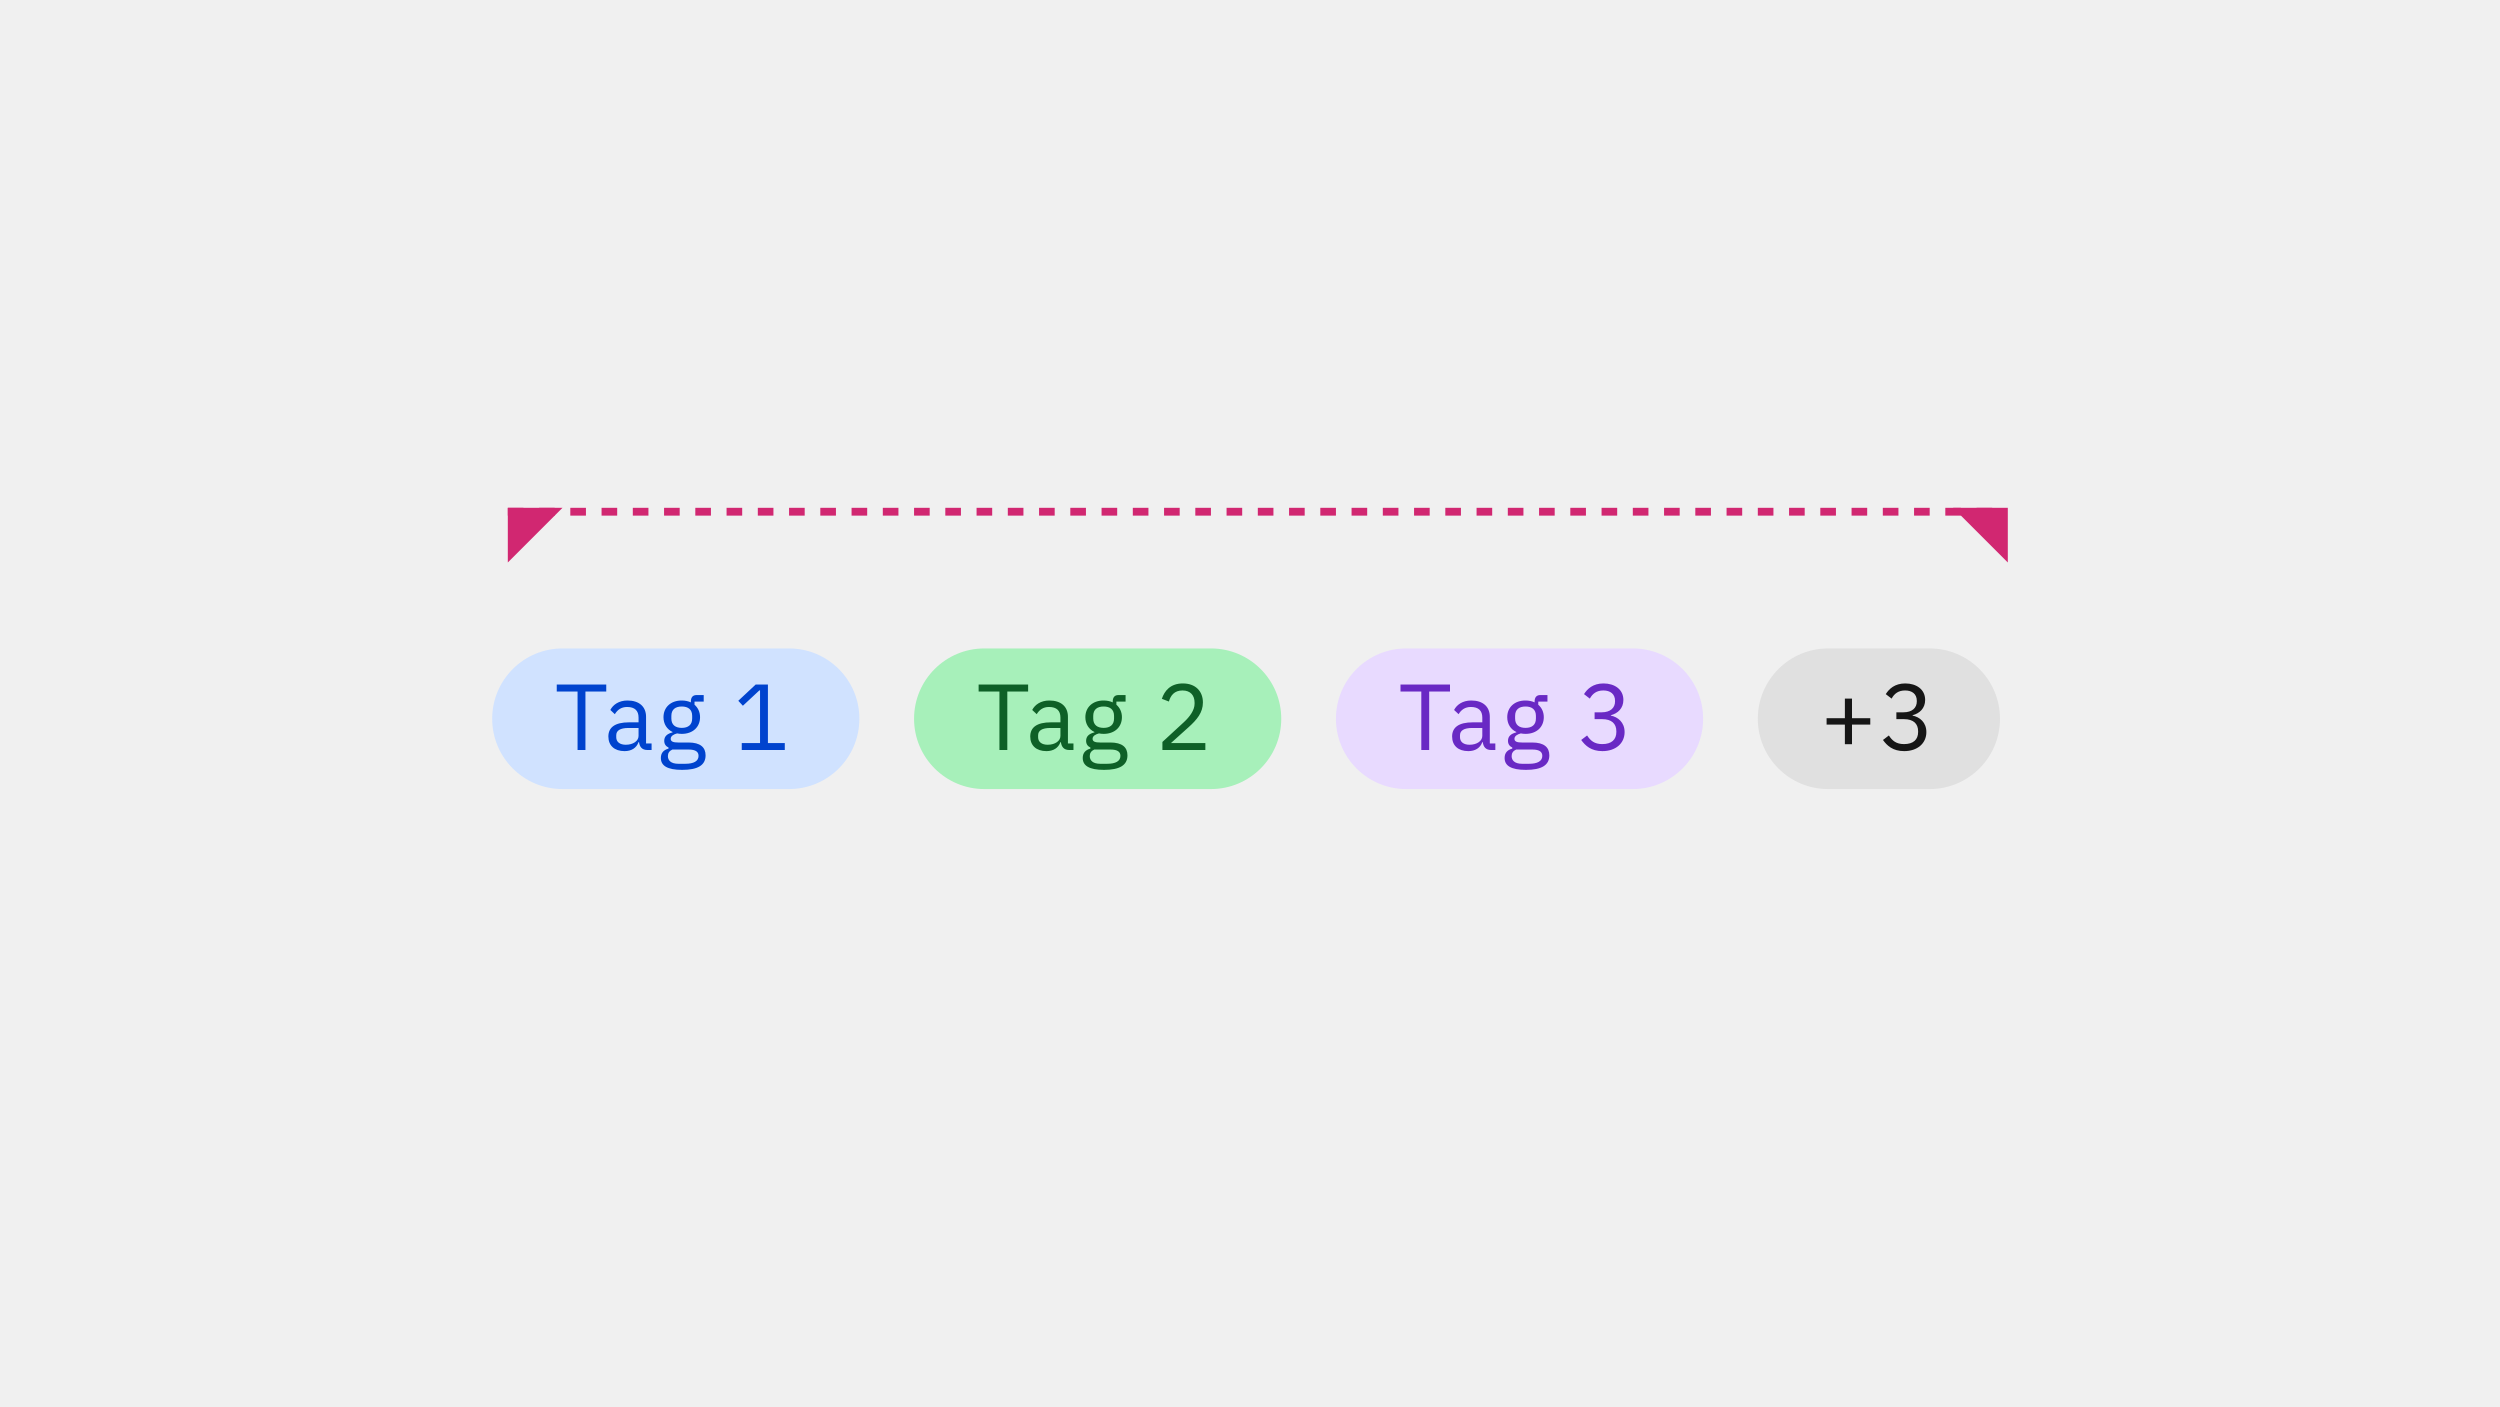
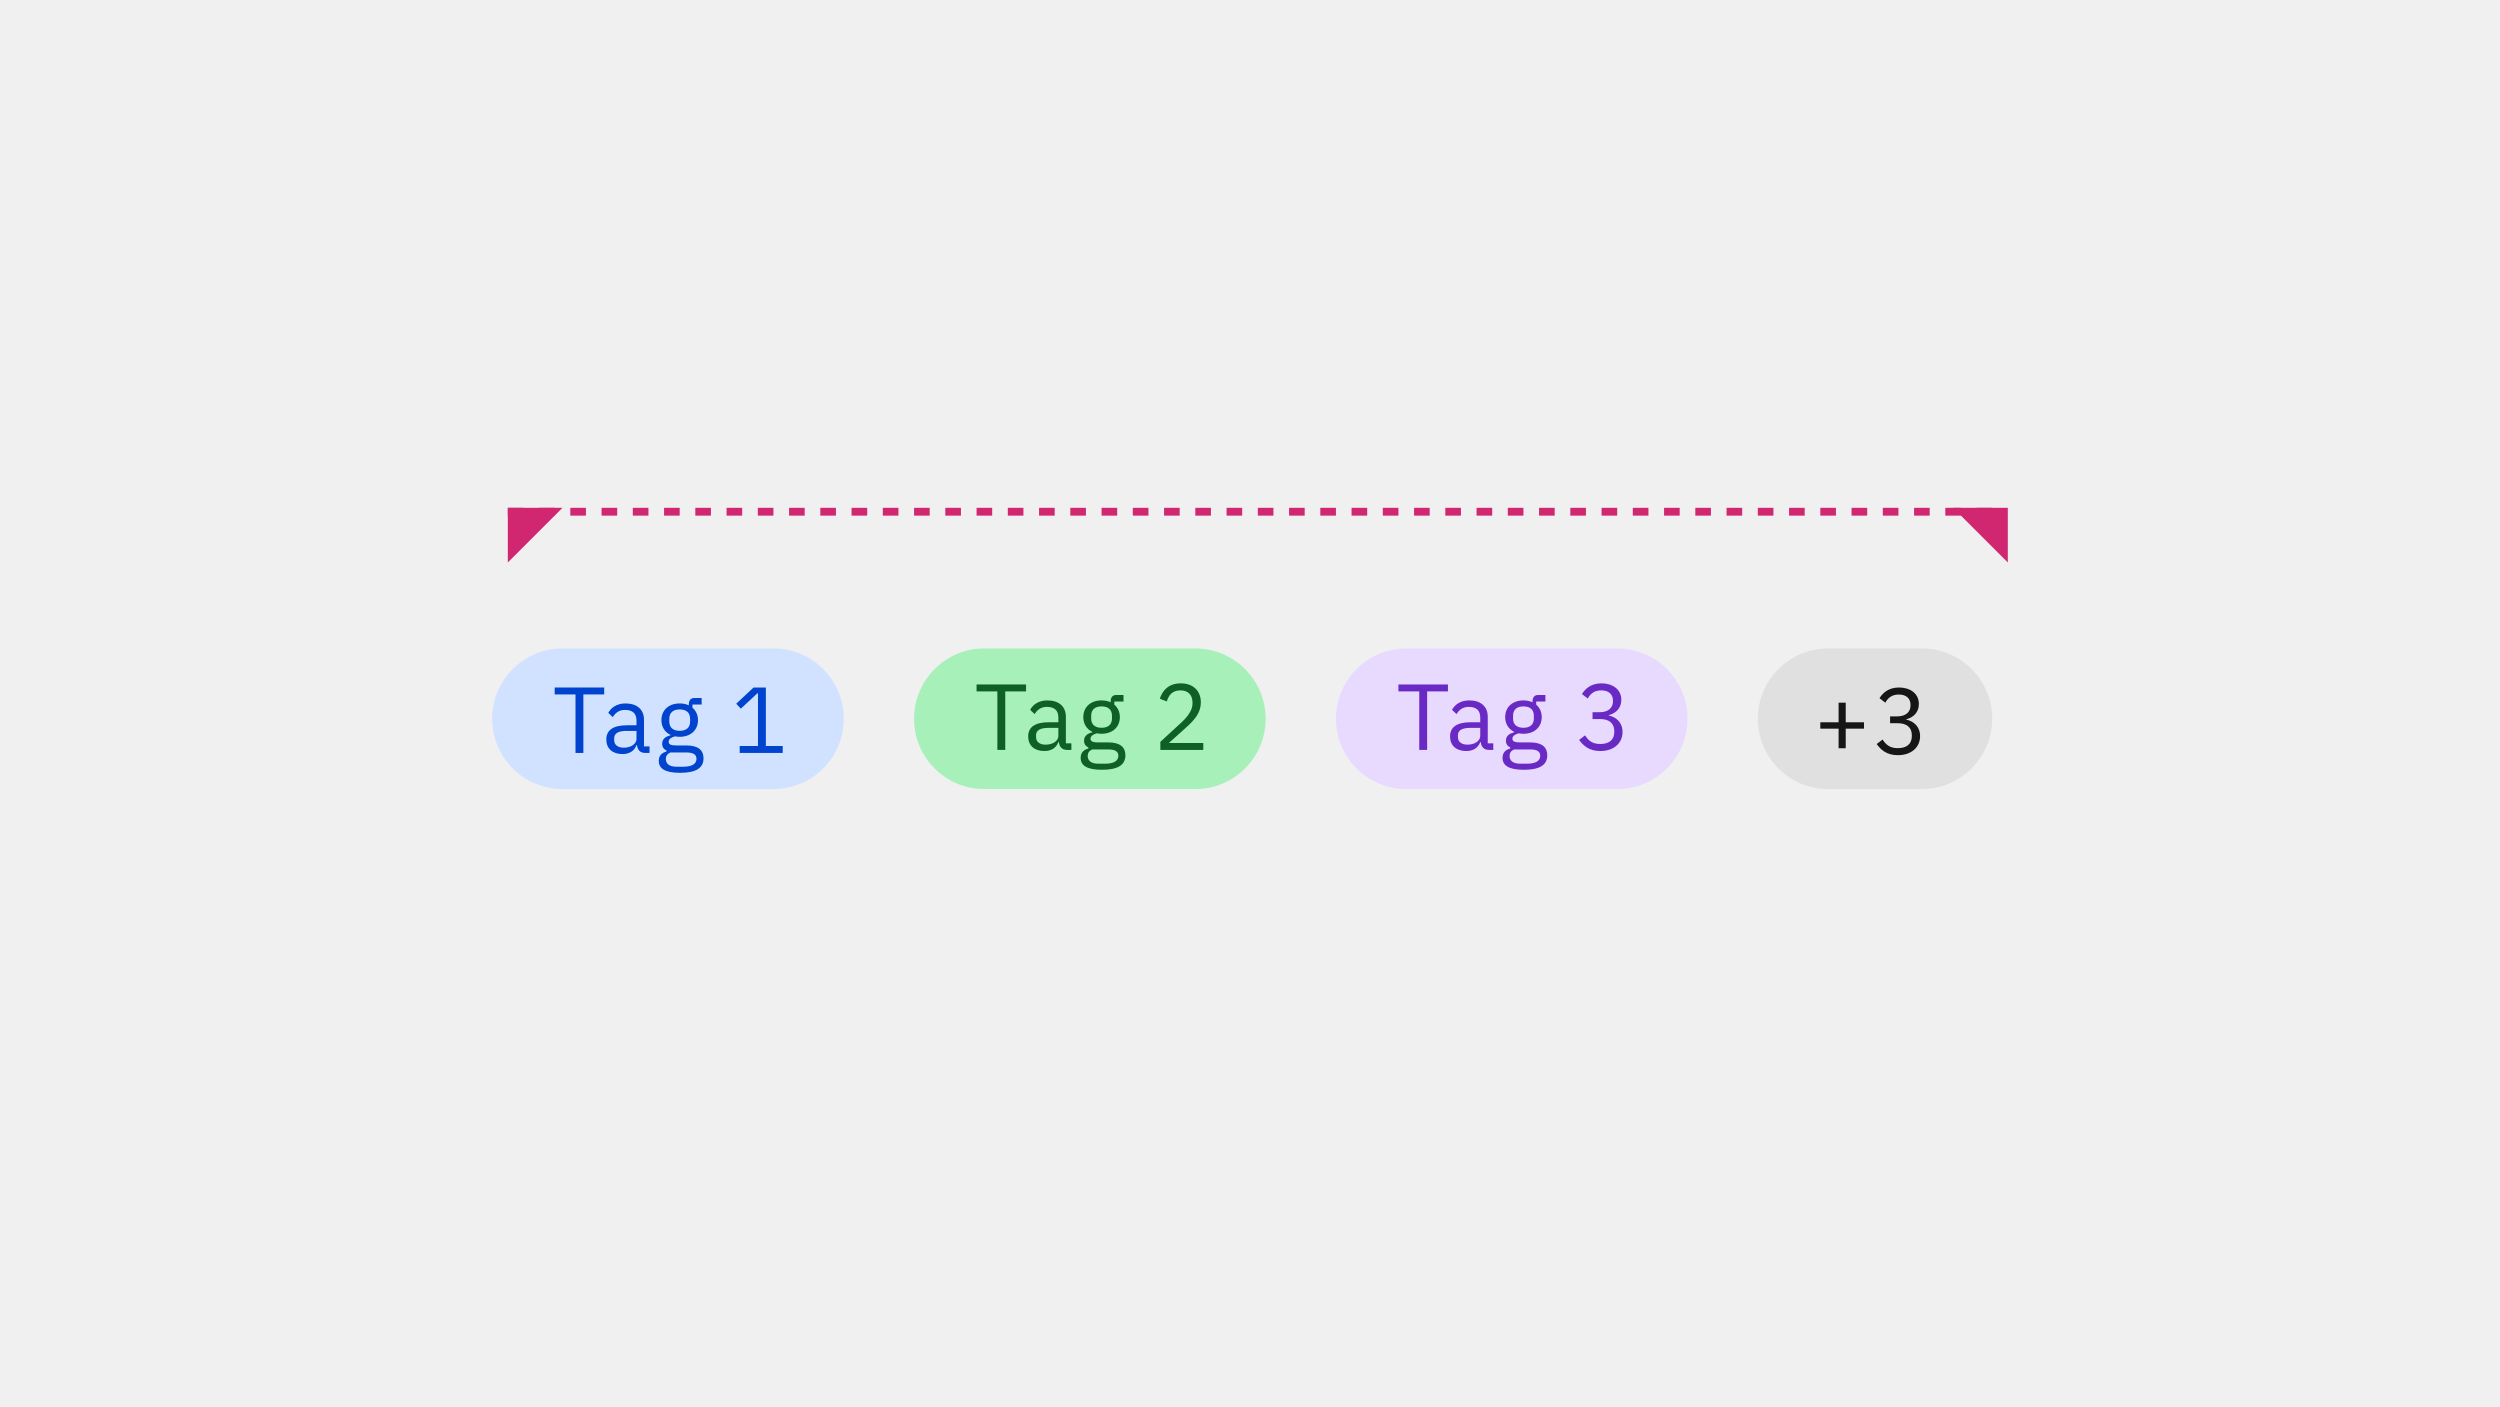
<svg xmlns="http://www.w3.org/2000/svg" width="320" height="180" viewBox="0 0 320 180" fill="none">
-   <path d="M63 92C63 87.029 67.029 83 72 83H101C105.971 83 110 87.029 110 92V92C110 96.971 105.971 101 101 101H72C67.029 101 63 96.971 63 92V92Z" fill="#D0E2FF" />
-   <path d="M77.6 88.512V87.624H71.264V88.512H73.928V96H74.936V88.512H77.6ZM83.403 96V95.16H82.695V91.752C82.695 90.444 81.807 89.664 80.319 89.664C79.203 89.664 78.459 90.216 78.123 90.876L78.699 91.416C79.035 90.852 79.527 90.492 80.271 90.492C81.255 90.492 81.735 90.972 81.735 91.848V92.46H80.511C78.711 92.46 77.871 93.108 77.871 94.272C77.871 95.424 78.639 96.144 79.947 96.144C80.811 96.144 81.471 95.748 81.735 94.992H81.795C81.867 95.568 82.155 96 82.863 96H83.403ZM80.103 95.328C79.359 95.328 78.879 94.98 78.879 94.368V94.116C78.879 93.516 79.371 93.18 80.463 93.18H81.735V94.2C81.735 94.836 81.051 95.328 80.103 95.328ZM90.314 96.684C90.314 95.664 89.654 95.04 88.118 95.04H86.798C86.234 95.04 85.85 94.944 85.85 94.572C85.85 94.188 86.258 93.984 86.666 93.876C86.846 93.912 87.062 93.936 87.266 93.936C88.682 93.936 89.606 93.06 89.606 91.8C89.606 91.14 89.342 90.588 88.898 90.204V89.808H90.074V88.968H89.15C88.634 88.968 88.43 89.316 88.43 89.796V89.904C88.094 89.748 87.698 89.664 87.254 89.664C85.85 89.664 84.926 90.54 84.926 91.8C84.926 92.664 85.358 93.348 86.09 93.696V93.744C85.466 93.9 85.022 94.2 85.022 94.824C85.022 95.244 85.226 95.52 85.574 95.688V95.82C84.962 95.988 84.59 96.348 84.59 97.02C84.59 97.992 85.382 98.544 87.314 98.544C89.306 98.544 90.314 97.956 90.314 96.684ZM89.414 96.756C89.414 97.428 88.79 97.764 87.722 97.764H86.834C85.862 97.764 85.49 97.32 85.49 96.78C85.49 96.396 85.67 96.12 86.066 95.94H88.13C89.09 95.94 89.414 96.264 89.414 96.756ZM87.266 93.168C86.45 93.168 85.934 92.784 85.934 91.968V91.632C85.934 90.816 86.45 90.432 87.266 90.432C88.082 90.432 88.598 90.816 88.598 91.632V91.968C88.598 92.784 88.082 93.168 87.266 93.168ZM100.453 96V95.112H98.293V87.624H96.721L94.501 89.7L95.089 90.336L97.201 88.368H97.285V95.112H94.945V96H100.453Z" fill="#0043CE" />
-   <rect width="6" height="18" transform="translate(104 83)" fill="white" style="mix-blend-mode:multiply" />
-   <path d="M117 92C117 87.029 121.029 83 126 83H155C159.971 83 164 87.029 164 92V92C164 96.971 159.971 101 155 101H126C121.029 101 117 96.971 117 92V92Z" fill="#A7F0BA" />
-   <path d="M131.6 88.512V87.624H125.264V88.512H127.928V96H128.936V88.512H131.6ZM137.403 96V95.16H136.695V91.752C136.695 90.444 135.807 89.664 134.319 89.664C133.203 89.664 132.459 90.216 132.123 90.876L132.699 91.416C133.035 90.852 133.527 90.492 134.271 90.492C135.255 90.492 135.735 90.972 135.735 91.848V92.46H134.511C132.711 92.46 131.871 93.108 131.871 94.272C131.871 95.424 132.639 96.144 133.947 96.144C134.811 96.144 135.471 95.748 135.735 94.992H135.795C135.867 95.568 136.155 96 136.863 96H137.403ZM134.103 95.328C133.359 95.328 132.879 94.98 132.879 94.368V94.116C132.879 93.516 133.371 93.18 134.463 93.18H135.735V94.2C135.735 94.836 135.051 95.328 134.103 95.328ZM144.314 96.684C144.314 95.664 143.654 95.04 142.118 95.04H140.798C140.234 95.04 139.85 94.944 139.85 94.572C139.85 94.188 140.258 93.984 140.666 93.876C140.846 93.912 141.062 93.936 141.266 93.936C142.682 93.936 143.606 93.06 143.606 91.8C143.606 91.14 143.342 90.588 142.898 90.204V89.808H144.074V88.968H143.15C142.634 88.968 142.43 89.316 142.43 89.796V89.904C142.094 89.748 141.698 89.664 141.254 89.664C139.85 89.664 138.926 90.54 138.926 91.8C138.926 92.664 139.358 93.348 140.09 93.696V93.744C139.466 93.9 139.022 94.2 139.022 94.824C139.022 95.244 139.226 95.52 139.574 95.688V95.82C138.962 95.988 138.59 96.348 138.59 97.02C138.59 97.992 139.382 98.544 141.314 98.544C143.306 98.544 144.314 97.956 144.314 96.684ZM143.414 96.756C143.414 97.428 142.79 97.764 141.722 97.764H140.834C139.862 97.764 139.49 97.32 139.49 96.78C139.49 96.396 139.67 96.12 140.066 95.94H142.13C143.09 95.94 143.414 96.264 143.414 96.756ZM141.266 93.168C140.45 93.168 139.934 92.784 139.934 91.968V91.632C139.934 90.816 140.45 90.432 141.266 90.432C142.082 90.432 142.598 90.816 142.598 91.632V91.968C142.598 92.784 142.082 93.168 141.266 93.168ZM154.285 95.112H149.881L152.137 93.084C153.205 92.124 153.973 91.212 153.973 89.916C153.973 88.488 153.037 87.48 151.405 87.48C149.785 87.48 149.041 88.464 148.717 89.448L149.617 89.796C149.845 89.004 150.325 88.38 151.357 88.38C152.389 88.38 152.905 89.016 152.905 89.94V90.084C152.905 90.888 152.305 91.728 151.525 92.448L148.789 94.968V96H154.285V95.112Z" fill="#0E6027" />
-   <rect width="6" height="18" transform="translate(158 83)" fill="white" style="mix-blend-mode:multiply" />
-   <path d="M171 92C171 87.029 175.029 83 180 83H209C213.971 83 218 87.029 218 92V92C218 96.971 213.971 101 209 101H180C175.029 101 171 96.971 171 92V92Z" fill="#E8DAFF" />
-   <path d="M185.6 88.512V87.624H179.264V88.512H181.928V96H182.936V88.512H185.6ZM191.403 96V95.16H190.695V91.752C190.695 90.444 189.807 89.664 188.319 89.664C187.203 89.664 186.459 90.216 186.123 90.876L186.699 91.416C187.035 90.852 187.527 90.492 188.271 90.492C189.255 90.492 189.735 90.972 189.735 91.848V92.46H188.511C186.711 92.46 185.871 93.108 185.871 94.272C185.871 95.424 186.639 96.144 187.947 96.144C188.811 96.144 189.471 95.748 189.735 94.992H189.795C189.867 95.568 190.155 96 190.863 96H191.403ZM188.103 95.328C187.359 95.328 186.879 94.98 186.879 94.368V94.116C186.879 93.516 187.371 93.18 188.463 93.18H189.735V94.2C189.735 94.836 189.051 95.328 188.103 95.328ZM198.314 96.684C198.314 95.664 197.654 95.04 196.118 95.04H194.798C194.234 95.04 193.85 94.944 193.85 94.572C193.85 94.188 194.258 93.984 194.666 93.876C194.846 93.912 195.062 93.936 195.266 93.936C196.682 93.936 197.606 93.06 197.606 91.8C197.606 91.14 197.342 90.588 196.898 90.204V89.808H198.074V88.968H197.15C196.634 88.968 196.43 89.316 196.43 89.796V89.904C196.094 89.748 195.698 89.664 195.254 89.664C193.85 89.664 192.926 90.54 192.926 91.8C192.926 92.664 193.358 93.348 194.09 93.696V93.744C193.466 93.9 193.022 94.2 193.022 94.824C193.022 95.244 193.226 95.52 193.574 95.688V95.82C192.962 95.988 192.59 96.348 192.59 97.02C192.59 97.992 193.382 98.544 195.314 98.544C197.306 98.544 198.314 97.956 198.314 96.684ZM197.414 96.756C197.414 97.428 196.79 97.764 195.722 97.764H194.834C193.862 97.764 193.49 97.32 193.49 96.78C193.49 96.396 193.67 96.12 194.066 95.94H196.13C197.09 95.94 197.414 96.264 197.414 96.756ZM195.266 93.168C194.45 93.168 193.934 92.784 193.934 91.968V91.632C193.934 90.816 194.45 90.432 195.266 90.432C196.082 90.432 196.598 90.816 196.598 91.632V91.968C196.598 92.784 196.082 93.168 195.266 93.168ZM204.109 91.176V92.052H205.093C206.269 92.052 206.893 92.616 206.893 93.6V93.696C206.893 94.68 206.269 95.244 205.093 95.244C204.073 95.244 203.581 94.8 203.149 94.14L202.393 94.716C202.909 95.436 203.653 96.144 205.105 96.144C206.809 96.144 207.949 95.148 207.949 93.708C207.949 92.448 207.085 91.776 206.185 91.596V91.548C207.073 91.32 207.793 90.672 207.793 89.592C207.793 88.236 206.665 87.48 205.249 87.48C203.905 87.48 203.173 88.176 202.753 88.848L203.497 89.424C203.845 88.788 204.361 88.38 205.225 88.38C206.113 88.38 206.725 88.824 206.725 89.7V89.784C206.725 90.588 206.149 91.176 205.021 91.176H204.109Z" fill="#6929C4" />
-   <rect width="6" height="18" transform="translate(212 83)" fill="white" style="mix-blend-mode:multiply" />
-   <path d="M225 92C225 87.029 229.029 83 234 83H247C251.971 83 256 87.029 256 92V92C256 96.971 251.971 101 247 101H234C229.029 101 225 96.971 225 92V92Z" fill="#E0E0E0" />
-   <path d="M237.056 95.256V92.748H239.396V91.932H237.056V89.424H236.144V91.932H233.804V92.748H236.144V95.256H237.056ZM242.735 91.176V92.052H243.719C244.895 92.052 245.519 92.616 245.519 93.6V93.696C245.519 94.68 244.895 95.244 243.719 95.244C242.699 95.244 242.207 94.8 241.775 94.14L241.019 94.716C241.535 95.436 242.279 96.144 243.731 96.144C245.435 96.144 246.575 95.148 246.575 93.708C246.575 92.448 245.711 91.776 244.811 91.596V91.548C245.699 91.32 246.419 90.672 246.419 89.592C246.419 88.236 245.291 87.48 243.875 87.48C242.531 87.48 241.799 88.176 241.379 88.848L242.123 89.424C242.471 88.788 242.987 88.38 243.851 88.38C244.739 88.38 245.351 88.824 245.351 89.7V89.784C245.351 90.588 244.775 91.176 243.647 91.176H242.735Z" fill="#161616" />
-   <rect width="6" height="18" transform="translate(250 83)" fill="white" style="mix-blend-mode:multiply" />
+   <rect x="63" y="83" width="45" height="18" rx="9" fill="#D0E2FF" />
+   <rect x="117" y="83" width="45" height="18" rx="9" fill="#A7F0BA" />
+   <path d="M77.336 88.888V88H71V88.888H73.664V96.376H74.672V88.888H77.336Z" fill="#0043CE" />
+   <path d="M83.139 96.376V95.536H82.431V92.128C82.431 90.82 81.543 90.04 80.055 90.04C78.939 90.04 78.195 90.592 77.859 91.252L78.435 91.792C78.771 91.228 79.263 90.868 80.007 90.868C80.991 90.868 81.471 91.348 81.471 92.224V92.836H80.247C78.447 92.836 77.607 93.484 77.607 94.648C77.607 95.8 78.375 96.52 79.683 96.52C80.547 96.52 81.207 96.124 81.471 95.368H81.531C81.603 95.944 81.891 96.376 82.599 96.376H83.139ZM79.839 95.704C79.095 95.704 78.615 95.356 78.615 94.744V94.492C78.615 93.892 79.107 93.556 80.199 93.556H81.471V94.576C81.471 95.212 80.787 95.704 79.839 95.704Z" fill="#0043CE" />
+   <path d="M90.05 97.06C90.05 96.04 89.39 95.416 87.854 95.416H86.534C85.97 95.416 85.586 95.32 85.586 94.948C85.586 94.564 85.994 94.36 86.402 94.252C86.582 94.288 86.798 94.312 87.002 94.312C88.418 94.312 89.342 93.436 89.342 92.176C89.342 91.516 89.078 90.964 88.634 90.58V90.184H89.81V89.344H88.886C88.37 89.344 88.166 89.692 88.166 90.172V90.28C87.83 90.124 87.434 90.04 86.99 90.04C85.586 90.04 84.662 90.916 84.662 92.176C84.662 93.04 85.094 93.724 85.826 94.072V94.12C85.202 94.276 84.758 94.576 84.758 95.2C84.758 95.62 84.962 95.896 85.31 96.064V96.196C84.698 96.364 84.326 96.724 84.326 97.396C84.326 98.368 85.118 98.92 87.05 98.92C89.042 98.92 90.05 98.332 90.05 97.06ZM89.15 97.132C89.15 97.804 88.526 98.14 87.458 98.14H86.57C85.598 98.14 85.226 97.696 85.226 97.156C85.226 96.772 85.406 96.496 85.802 96.316H87.866C88.826 96.316 89.15 96.64 89.15 97.132ZM87.002 93.544C86.186 93.544 85.67 93.16 85.67 92.344V92.008C85.67 91.192 86.186 90.808 87.002 90.808C87.818 90.808 88.334 91.192 88.334 92.008V92.344C88.334 93.16 87.818 93.544 87.002 93.544Z" fill="#0043CE" />
+   <path d="M100.189 96.376V95.488H98.029V88H96.457L94.237 90.076L94.825 90.712L96.937 88.744H97.021V95.488H94.681V96.376H100.189Z" fill="#0043CE" />
+   <rect x="171" y="83" width="45" height="18" rx="9" fill="#E8DAFF" />
+   <rect x="225" y="83" width="30" height="18" rx="9" fill="#E0E0E0" />
+   <path d="M236.252 95.776V93.268H238.592V92.452H236.252V89.944H235.34V92.452H233V93.268H235.34V95.776H236.252Z" fill="#161616" />
+   <path d="M241.931 91.696V92.572H242.915C244.091 92.572 244.715 93.136 244.715 94.12V94.216C244.715 95.2 244.091 95.764 242.915 95.764C241.895 95.764 241.403 95.32 240.971 94.66L240.215 95.236C240.731 95.956 241.475 96.664 242.927 96.664C244.631 96.664 245.771 95.668 245.771 94.228C245.771 92.968 244.907 92.296 244.007 92.116V92.068C244.895 91.84 245.615 91.192 245.615 90.112C245.615 88.756 244.487 88 243.071 88C241.727 88 240.995 88.696 240.575 89.368L241.319 89.944C241.667 89.308 242.183 88.9 243.047 88.9C243.935 88.9 244.547 89.344 244.547 90.22V90.304C244.547 91.108 243.971 91.696 242.843 91.696H241.931Z" fill="#161616" />
  <path d="M65 65V72L72 65H65Z" fill="#D12771" />
  <path d="M257 65V72L250 65H257Z" fill="#D12771" />
  <line x1="65" y1="65.5" x2="255" y2="65.5" stroke="#D12771" stroke-dasharray="2 2" />
+   <path d="M131.336 88.5V87.612H125V88.5H127.664V95.988H128.672V88.5H131.336Z" fill="#0E6027" />
+   <path d="M137.139 95.988V95.148H136.431V91.74C136.431 90.432 135.543 89.652 134.055 89.652C132.939 89.652 132.195 90.204 131.859 90.864L132.435 91.404C132.771 90.84 133.263 90.48 134.007 90.48C134.991 90.48 135.471 90.96 135.471 91.836V92.448H134.247C132.447 92.448 131.607 93.096 131.607 94.26C131.607 95.412 132.375 96.132 133.683 96.132C134.547 96.132 135.207 95.736 135.471 94.98H135.531C135.603 95.556 135.891 95.988 136.599 95.988H137.139ZM133.839 95.316C133.095 95.316 132.615 94.968 132.615 94.356V94.104C132.615 93.504 133.107 93.168 134.199 93.168H135.471V94.188C135.471 94.824 134.787 95.316 133.839 95.316Z" fill="#0E6027" />
+   <path d="M144.05 96.672C144.05 95.652 143.39 95.028 141.854 95.028H140.534C139.97 95.028 139.586 94.932 139.586 94.56C139.586 94.176 139.994 93.972 140.402 93.864C140.582 93.9 140.798 93.924 141.002 93.924C142.418 93.924 143.342 93.048 143.342 91.788C143.342 91.128 143.078 90.576 142.634 90.192V89.796H143.81V88.956H142.886C142.37 88.956 142.166 89.304 142.166 89.784V89.892C141.83 89.736 141.434 89.652 140.99 89.652C139.586 89.652 138.662 90.528 138.662 91.788C138.662 92.652 139.094 93.336 139.826 93.684V93.732C139.202 93.888 138.758 94.188 138.758 94.812C138.758 95.232 138.962 95.508 139.31 95.676V95.808C138.698 95.976 138.326 96.336 138.326 97.008C138.326 97.98 139.118 98.532 141.05 98.532C143.042 98.532 144.05 97.944 144.05 96.672ZM143.15 96.744C143.15 97.416 142.526 97.752 141.458 97.752H140.57C139.598 97.752 139.226 97.308 139.226 96.768C139.226 96.384 139.406 96.108 139.802 95.928H141.866C142.826 95.928 143.15 96.252 143.15 96.744ZM141.002 93.156C140.186 93.156 139.67 92.772 139.67 91.956V91.62C139.67 90.804 140.186 90.42 141.002 90.42C141.818 90.42 142.334 90.804 142.334 91.62V91.956C142.334 92.772 141.818 93.156 141.002 93.156Z" fill="#0E6027" />
+   <path d="M154.021 95.1H149.617L151.873 93.072C152.941 92.112 153.709 91.2 153.709 89.904C153.709 88.476 152.773 87.468 151.141 87.468C149.521 87.468 148.777 88.452 148.453 89.436L149.353 89.784C149.581 88.992 150.061 88.368 151.093 88.368C152.125 88.368 152.641 89.004 152.641 89.928V90.072C152.641 90.876 152.041 91.716 151.261 92.436L148.525 94.956V95.988H154.021V95.1Z" fill="#0E6027" />
+   <path d="M185.336 88.5V87.612H179V88.5H181.664V95.988H182.672V88.5H185.336Z" fill="#6929C4" />
+   <path d="M191.139 95.988V95.148H190.431V91.74C190.431 90.432 189.543 89.652 188.055 89.652C186.939 89.652 186.195 90.204 185.859 90.864L186.435 91.404C186.771 90.84 187.263 90.48 188.007 90.48C188.991 90.48 189.471 90.96 189.471 91.836V92.448H188.247C186.447 92.448 185.607 93.096 185.607 94.26C185.607 95.412 186.375 96.132 187.683 96.132C188.547 96.132 189.207 95.736 189.471 94.98H189.531C189.603 95.556 189.891 95.988 190.599 95.988H191.139ZM187.839 95.316C187.095 95.316 186.615 94.968 186.615 94.356V94.104C186.615 93.504 187.107 93.168 188.199 93.168H189.471V94.188C189.471 94.824 188.787 95.316 187.839 95.316Z" fill="#6929C4" />
+   <path d="M198.05 96.672C198.05 95.652 197.39 95.028 195.854 95.028H194.534C193.97 95.028 193.586 94.932 193.586 94.56C193.586 94.176 193.994 93.972 194.402 93.864C194.582 93.9 194.798 93.924 195.002 93.924C196.418 93.924 197.342 93.048 197.342 91.788C197.342 91.128 197.078 90.576 196.634 90.192V89.796H197.81V88.956H196.886C196.37 88.956 196.166 89.304 196.166 89.784V89.892C195.83 89.736 195.434 89.652 194.99 89.652C193.586 89.652 192.662 90.528 192.662 91.788C192.662 92.652 193.094 93.336 193.826 93.684V93.732C193.202 93.888 192.758 94.188 192.758 94.812C192.758 95.232 192.962 95.508 193.31 95.676V95.808C192.698 95.976 192.326 96.336 192.326 97.008C192.326 97.98 193.118 98.532 195.05 98.532C197.042 98.532 198.05 97.944 198.05 96.672ZM197.15 96.744C197.15 97.416 196.526 97.752 195.458 97.752H194.57C193.598 97.752 193.226 97.308 193.226 96.768C193.226 96.384 193.406 96.108 193.802 95.928H195.866C196.826 95.928 197.15 96.252 197.15 96.744ZM195.002 93.156C194.186 93.156 193.67 92.772 193.67 91.956V91.62C193.67 90.804 194.186 90.42 195.002 90.42C195.818 90.42 196.334 90.804 196.334 91.62V91.956C196.334 92.772 195.818 93.156 195.002 93.156Z" fill="#6929C4" />
+   <path d="M203.845 91.164V92.04H204.829C206.005 92.04 206.629 92.604 206.629 93.588V93.684C206.629 94.668 206.005 95.232 204.829 95.232C203.809 95.232 203.317 94.788 202.885 94.128L202.129 94.704C202.645 95.424 203.389 96.132 204.841 96.132C206.545 96.132 207.685 95.136 207.685 93.696C207.685 92.436 206.821 91.764 205.921 91.584V91.536C206.809 91.308 207.529 90.66 207.529 89.58C207.529 88.224 206.401 87.468 204.985 87.468C203.641 87.468 202.909 88.164 202.489 88.836L203.233 89.412C203.581 88.776 204.097 88.368 204.961 88.368C205.849 88.368 206.461 88.812 206.461 89.688V89.772C206.461 90.576 205.885 91.164 204.757 91.164H203.845Z" fill="#6929C4" />
</svg>
